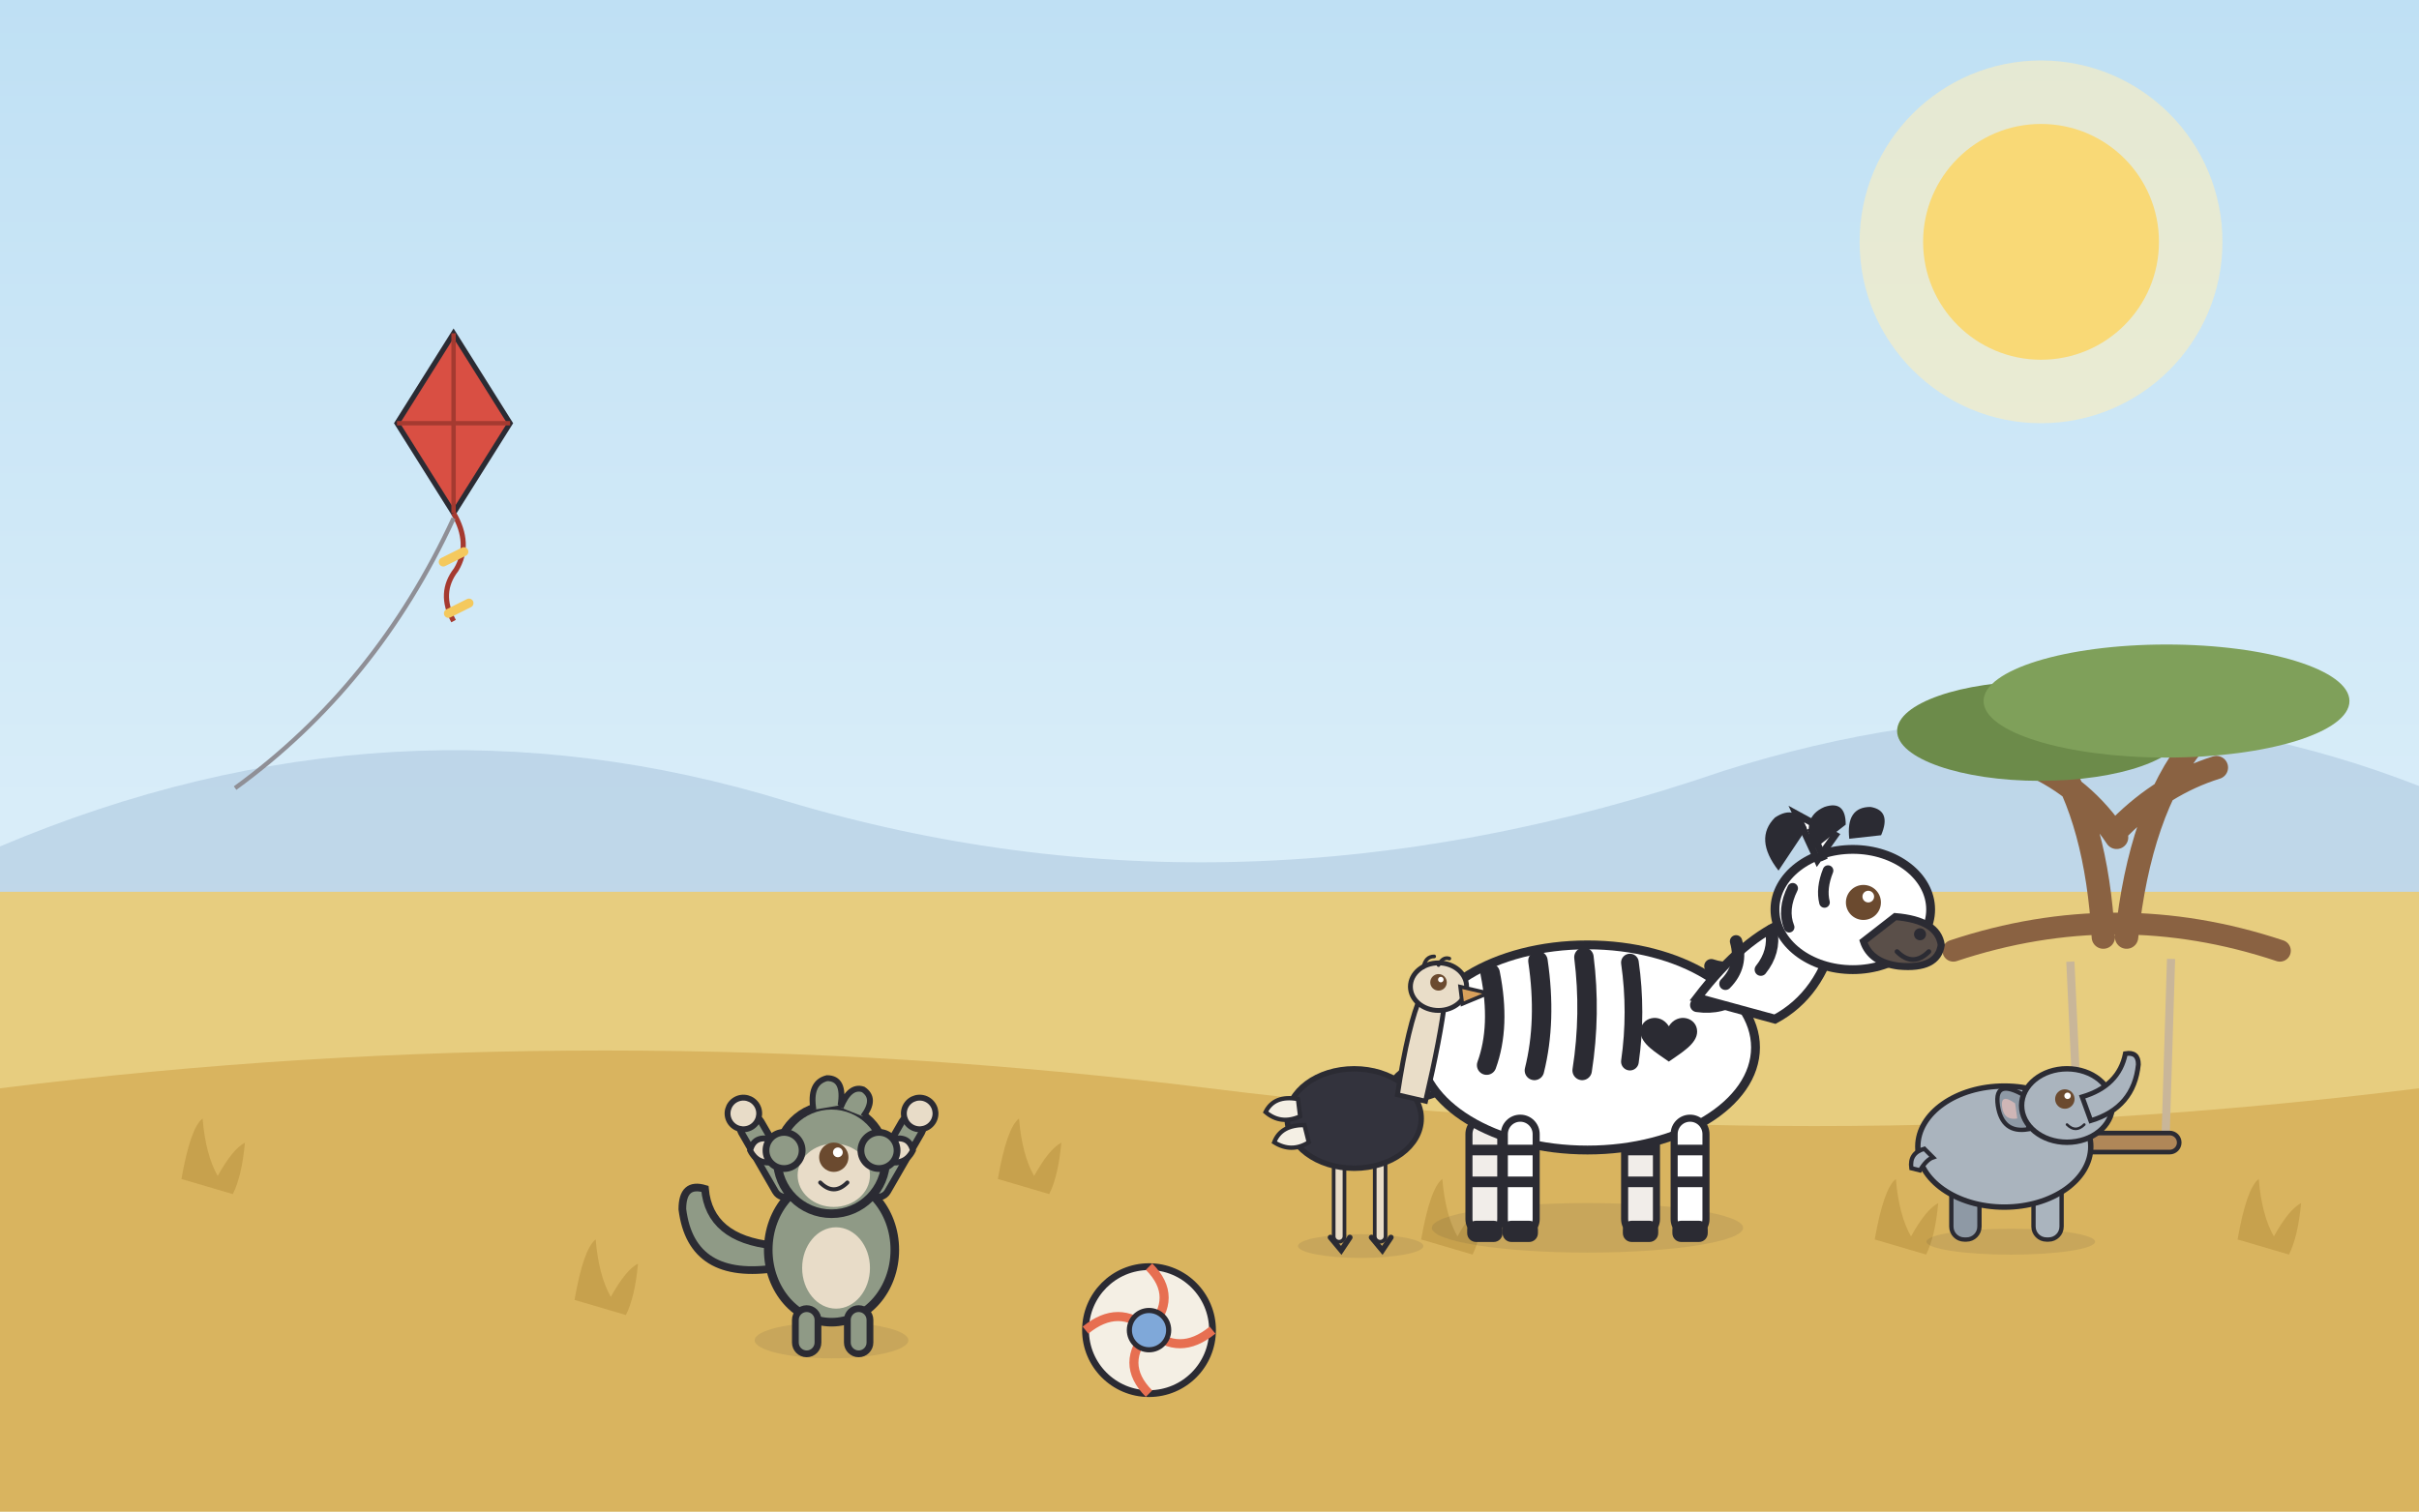
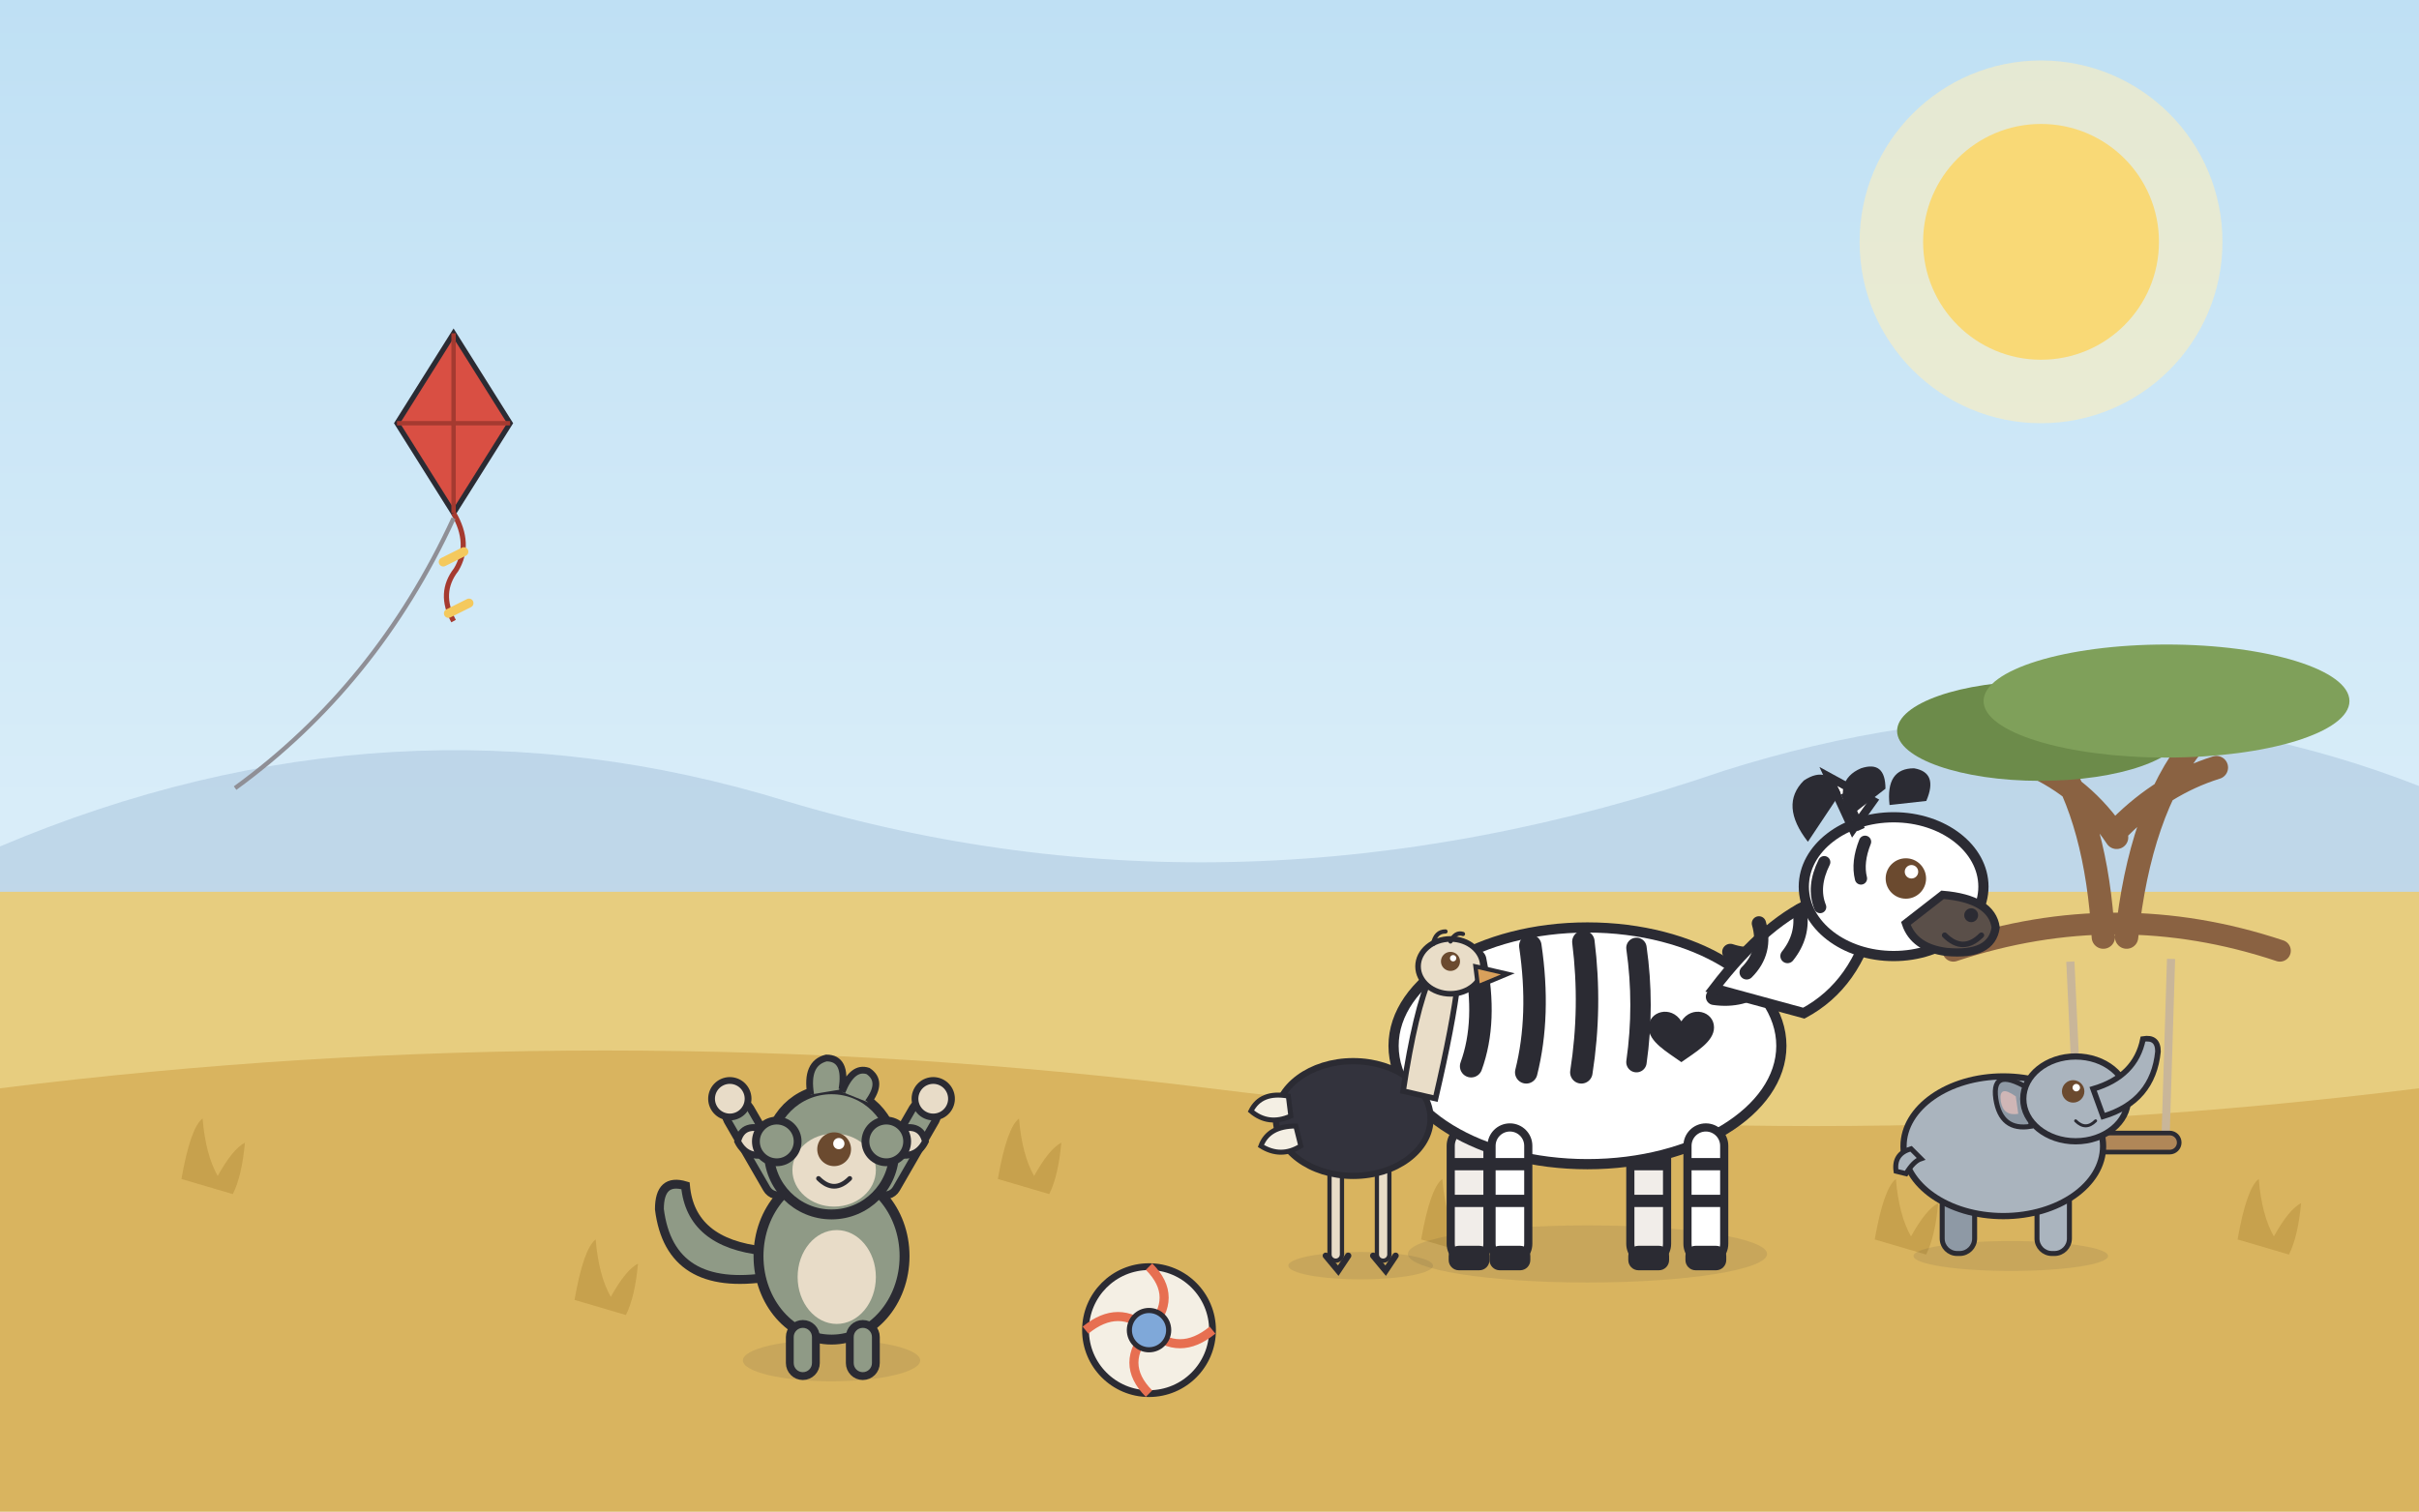
<svg xmlns="http://www.w3.org/2000/svg" viewBox="0 0 1600 1000" role="img">
  <style>
@media (prefers-reduced-motion: no-preference) {
  .anim-idle { animation: idle 3.8s ease-in-out infinite alternate; }
  @keyframes idle { from { transform: translateY(0); } to { transform: translateY(-6px); } }
  .anim-tail { transform-box: fill-box; transform-origin: 100% 20%; animation: tail 2.6s ease-in-out infinite alternate; }
  @keyframes tail { from { transform: rotate(-6deg); } to { transform: rotate(8deg); } }
  .anim-blink { transform-box: fill-box; transform-origin: center; animation: blink 5.2s infinite; }
  @keyframes blink { 0%, 93%, 100% { transform: scaleY(1); } 95%, 97% { transform: scaleY(0.12); } }
  .anim-glow { transform-box: fill-box; transform-origin: center; animation: glow 4.2s ease-in-out infinite alternate; }
  @keyframes glow { from { transform: scale(1); opacity: 0.5; } to { transform: scale(1.08); opacity: 0.75; } }
  .anim-shimmer { animation: shimmer 5s ease-in-out infinite alternate; }
  @keyframes shimmer { from { opacity: 0.62; } to { opacity: 0.92; } }
  .anim-grass { transform-box: fill-box; transform-origin: 50% 100%; animation: sway 3.2s ease-in-out infinite alternate; }
  .anim-canopy { transform-box: fill-box; transform-origin: 50% 100%; animation: sway 5.6s ease-in-out infinite alternate; }
  @keyframes sway { from { transform: rotate(-1.8deg); } to { transform: rotate(2.2deg); } }
  .anim-rain { animation: rainfall 1.15s linear infinite; }
  @keyframes rainfall { from { transform: translateY(-32px); opacity: 0.85; } 75% { opacity: 0.55; } to { transform: translateY(72px); opacity: 0; } }
  .anim-ripple { transform-box: fill-box; transform-origin: center; animation: ripple 3.4s ease-in-out infinite alternate; }
  @keyframes ripple { from { transform: scale(1); opacity: 0.8; } to { transform: scale(1.18); opacity: 0.55; } }
  .anim-drip { animation: drip 1s ease-in infinite; }
  @keyframes drip { from { transform: translateY(-12px); opacity: 0.95; } to { transform: translateY(28px); opacity: 0; } }
  .anim-flow { stroke-dasharray: 26 20; animation: flow 0.8s linear infinite; }
  @keyframes flow { from { stroke-dashoffset: 0; } to { stroke-dashoffset: -46; } }
  .anim-splash { transform-box: fill-box; transform-origin: 50% 100%; animation: splashPulse 1.7s ease-in-out infinite alternate; }
  @keyframes splashPulse { from { transform: scale(0.97); } to { transform: scale(1.05); } }
  .anim-strain { transform-box: fill-box; transform-origin: center; animation: strain 0.9s ease-in-out infinite alternate; }
  @keyframes strain { from { transform: translateX(-5px); } to { transform: translateX(4px); } }
  .anim-float { transform-box: fill-box; transform-origin: center; animation: floaty 2.6s ease-in-out infinite alternate; }
  @keyframes floaty { from { transform: translateY(0) scale(1); } to { transform: translateY(-12px) scale(1.08); } }
  .anim-wave { animation: wave 2.4s ease-in-out infinite; opacity: 0; }
  @keyframes wave { 0% { opacity: 0; } 30% { opacity: 0.9; } 60%, 100% { opacity: 0; } }
  .anim-cloud { animation: cloudDrift 9s ease-in-out infinite alternate; }
  @keyframes cloudDrift { from { transform: translateX(-18px); } to { transform: translateX(22px); } }
  .tap-target { cursor: pointer; }
  .tap-target.tap-play { transform-box: fill-box; transform-origin: 50% 85%; animation: tapWiggle 0.7s ease-in-out; }
  .tap-target[data-tap="puddle"].tap-play { transform-origin: center; animation: tapSplash 0.85s ease-out; }
  .tap-target[data-tap="sun"].tap-play { transform-origin: center; animation: tapPulse 0.6s ease-in-out; }
  .tap-target[data-tap="tree"].tap-play { transform-origin: 50% 100%; animation: tapShake 0.7s ease-in-out; }
  @keyframes tapWiggle { 0% { transform: rotate(0); } 25% { transform: rotate(-4deg) scale(1.03); } 55% { transform: rotate(3deg) scale(1.04); } 80% { transform: rotate(-1.5deg); } 100% { transform: rotate(0); } }
  @keyframes tapSplash { 0% { transform: scale(1); } 40% { transform: scale(1.06, 0.94); } 70% { transform: scale(0.97, 1.03); } 100% { transform: scale(1); } }
  @keyframes tapPulse { 0% { transform: scale(1); } 50% { transform: scale(1.12); } 100% { transform: scale(1); } }
  @keyframes tapShake { 0% { transform: rotate(0); } 20% { transform: rotate(2.4deg); } 45% { transform: rotate(-2deg); } 70% { transform: rotate(1.2deg); } 100% { transform: rotate(0); } }
  .tap-burst { opacity: 0; }
  .tap-target.tap-play .tap-burst { opacity: 1; }
  .tap-target.tap-play .tap-burst circle { animation: burstUp 0.6s ease-out forwards; }
  @keyframes burstUp { from { transform: translateY(0); opacity: 0.95; } to { transform: translateY(-90px); opacity: 0; } }
}
</style>
  <defs>
    <linearGradient id="sky" x1="0" y1="0" x2="0" y2="1">
      <stop offset="0" stop-color="#bfe0f4" />
      <stop offset="1" stop-color="#eef8fd" />
    </linearGradient>
  </defs>
  <rect width="1600" height="1000" fill="url(#sky)" />
  <g class="tap-target" data-tap="sun">
    <circle class="anim-glow" cx="1350" cy="160" r="120" fill="#fdeebc" opacity="0.6" />
    <circle cx="1350" cy="160" r="78" fill="#f9d976" />
  </g>
  <path d="M 0 560 q 260 -110 520 -30 q 300 90 620 -20 q 240 -76 460 10 L 1600 640 L 0 640 Z" fill="#a9c4dd" opacity="0.55" />
  <rect x="0" y="590" width="1600" height="410" fill="#e7cd7f" />
  <path d="M 0 720 q 400 -50 800 0 q 400 50 800 0 L 1600 1000 L 0 1000 Z" fill="#d9b45f" />
  <g class="anim-grass" style="animation-delay:1.00s">
    <path d="M 120 780 q 6 -34 14 -40 q 2 24 10 38 q 10 -18 18 -22 q -2 22 -8 34 z" fill="#c39c48" opacity="0.8" />
  </g>
  <g class="anim-grass" style="animation-delay:0.50s">
    <path d="M 380 860 q 6 -34 14 -40 q 2 24 10 38 q 10 -18 18 -22 q -2 22 -8 34 z" fill="#c39c48" opacity="0.8" />
  </g>
  <g class="anim-grass" style="animation-delay:2.50s">
    <path d="M 660 780 q 6 -34 14 -40 q 2 24 10 38 q 10 -18 18 -22 q -2 22 -8 34 z" fill="#c39c48" opacity="0.8" />
  </g>
  <g class="anim-grass" style="animation-delay:1.50s">
    <path d="M 940 820 q 6 -34 14 -40 q 2 24 10 38 q 10 -18 18 -22 q -2 22 -8 34 z" fill="#c39c48" opacity="0.8" />
  </g>
  <g class="anim-grass" style="animation-delay:0.00s">
    <path d="M 1240 820 q 6 -34 14 -40 q 2 24 10 38 q 10 -18 18 -22 q -2 22 -8 34 z" fill="#c39c48" opacity="0.8" />
  </g>
  <g class="anim-grass" style="animation-delay:0.00s">
    <path d="M 1480 820 q 6 -34 14 -40 q 2 24 10 38 q 10 -18 18 -22 q -2 22 -8 34 z" fill="#c39c48" opacity="0.8" />
  </g>
  <g transform="translate(1400 620) scale(1.1)">
    <g class="tap-target" data-tap="tree">
      <path d="M -8 0 q -4 -70 -30 -110 M 6 0 q 8 -76 40 -116 M 0 -60 q -20 -30 -52 -44 M 2 -66 q 26 -26 58 -36" stroke="#8a6242" stroke-width="14" fill="none" stroke-linecap="round" />
      <g class="anim-canopy" style="animation-delay:0.67s">
        <ellipse cx="-46" cy="-124" rx="86" ry="30" fill="#6c8b4a" />
        <ellipse cx="30" cy="-142" rx="110" ry="34" fill="#7fa05a" />
      </g>
    </g>
  </g>
  <g transform="translate(1400 800) scale(0.9)">
    <path d="M -120 -190 q 120 -40 240 0" stroke="#8a6242" stroke-width="16" fill="none" stroke-linecap="round" />
    <g class="anim-tail" style="animation-duration:2.8s">
      <path d="M -34 -182 l 6 128 M 40 -184 l -4 130" stroke="#c9b699" stroke-width="6" />
      <rect x="-42" y="-56" width="88" height="14" rx="7" fill="#b08758" stroke="#2b2b33" stroke-width="3.4" />
    </g>
  </g>
  <g transform="translate(300 280) scale(0.85)">
    <g class="anim-float">
      <g class="tap-target" data-tap="kite">
        <path d="M 0 -70 L 44 0 L 0 70 L -44 0 Z" fill="#d94f43" stroke="#2b2b33" stroke-width="4" />
        <path d="M 0 -70 V 70 M -44 0 H 44" stroke="#a53a30" stroke-width="3.4" />
        <path d="M 0 70 q 14 24 2 44 q -14 18 -2 40" stroke="#a53a30" stroke-width="4" fill="none" />
        <path d="M -8 108 l 16 -8 M -4 148 l 16 -8" stroke="#f4c95d" stroke-width="7" stroke-linecap="round" />
      </g>
    </g>
    <path d="M 0 74 q -60 130 -170 210" stroke="#8f8f96" stroke-width="3.4" fill="none" />
  </g>
  <g transform="translate(760 880) scale(1)">
    <g class="tap-target" data-tap="ball">
      <g class="anim-idle" style="animation-duration:1.4s">
        <circle cx="0" cy="0" r="42" fill="#f4efe4" stroke="#2b2b33" stroke-width="4.5" />
        <path d="M 0 -42 q 20 20 0 42 q -20 22 0 42 M -42 0 q 22 -18 42 0 q 20 18 42 0" stroke="#e76f51" stroke-width="6" fill="none" />
        <circle cx="0" cy="0" r="13" fill="#7fa8d9" stroke="#2b2b33" stroke-width="3.4" />
      </g>
    </g>
  </g>
-   <g transform="translate(550 800) scale(1.495 1.495)">
+   <g transform="translate(550 800) scale(1.725 1.725)">
    <ellipse cx="0" cy="58" rx="34" ry="8" fill="#2b2b33" opacity="0.10" />
    <g class="tap-target" data-tap="kiki" data-mood="happy">
      <g class="anim-idle" style="animation-delay:1.20s">
        <g class="anim-tail" style="animation-delay:1.20s">
          <path d="M -24 26 q -38 6 -42 -26 q 0 -12 10 -9 q 2 22 30 25 z" fill="#8f9a86" stroke="#2b2b33" stroke-width="3.4" />
        </g>
        <ellipse cx="0" cy="18" rx="28" ry="32" fill="#8f9a86" stroke="#2b2b33" stroke-width="3.8" />
        <ellipse cx="2" cy="26" rx="15" ry="18" fill="#e8dcc8" />
        <g transform="translate(-18 -6) rotate(150)">
          <rect x="-5" y="0" width="10" height="40" rx="5" fill="#8f9a86" stroke="#2b2b33" stroke-width="3" />
          <circle cx="0" cy="42" r="7" fill="#e8dcc8" stroke="#2b2b33" stroke-width="2.6" />
        </g>
        <g transform="translate(18 -6) rotate(-150)">
          <rect x="-5" y="0" width="10" height="40" rx="5" fill="#8f9a86" stroke="#2b2b33" stroke-width="3" />
          <circle cx="0" cy="42" r="7" fill="#e8dcc8" stroke="#2b2b33" stroke-width="2.6" />
        </g>
        <g transform="translate(-11 44)">
          <rect x="-5" y="0" width="10" height="20" rx="5" fill="#8f9a86" stroke="#2b2b33" stroke-width="3" />
        </g>
        <g transform="translate(12 44)">
          <rect x="-5" y="0" width="10" height="20" rx="5" fill="#8f9a86" stroke="#2b2b33" stroke-width="3" />
        </g>
        <g transform="translate(0 -22)">
          <circle cx="0" cy="0" r="24" fill="#8f9a86" stroke="#2b2b33" stroke-width="3.8" />
          <path d="M -24 -8 q -10 -4 -12 4 q 4 8 14 4 z M 24 -8 q 10 -4 12 4 q -4 8 -14 4 z" fill="#e8dcc8" stroke="#2b2b33" stroke-width="2.6" />
          <ellipse cx="1" cy="7" rx="16" ry="14" fill="#e8dcc8" />
          <circle cx="-21" cy="-4" r="8" fill="#8f9a86" stroke="#2b2b33" stroke-width="3" />
          <circle cx="21" cy="-4" r="8" fill="#8f9a86" stroke="#2b2b33" stroke-width="3" />
          <path d="M -8 -22 q -2 -12 6 -14 q 8 0 6 12 M 4 -23 q 4 -10 10 -8 q 6 4 0 12" fill="#8f9a86" stroke="#2b2b33" stroke-width="2.6" />
          <g transform="translate(1 -1)">
            <g class="anim-blink">
              <circle cx="0" cy="0" r="6.48" fill="#6b4a2f" />
              <circle cx="1.8" cy="-2.16" r="2.16" fill="#fff" />
            </g>
          </g>
          <g transform="translate(1 9)">
            <path d="M -6 1.2 q 6 6 12 0" stroke="#2b2b33" stroke-width="1.8" fill="none" stroke-linecap="round" />
          </g>
        </g>
      </g>
    </g>
  </g>
-   <g transform="translate(1050 700) scale(1.17 1.17) rotate(0)">
+   <g transform="translate(1050 700) scale(1.35 1.35) rotate(0)">
    <ellipse cx="0" cy="96" rx="88" ry="14" fill="#2b2b33" opacity="0.10" />
    <g class="tap-target" data-tap="zebra" data-mood="happy">
      <g class="anim-idle" style="animation-delay:1.00s">
        <g transform="translate(-58 34) rotate(0)">
          <rect x="-9" y="0" width="18" height="66" rx="9" fill="#f1ede9" stroke="#2b2b33" stroke-width="4" />
          <path d="M -9 18 h 18 M -9 36 h 18" stroke="#2b2b33" stroke-width="6" />
          <rect x="-10" y="58" width="20" height="12" rx="5" fill="#2b2b33" />
        </g>
        <g transform="translate(30 34) rotate(0)">
          <rect x="-9" y="0" width="18" height="66" rx="9" fill="#f1ede9" stroke="#2b2b33" stroke-width="4" />
          <path d="M -9 18 h 18 M -9 36 h 18" stroke="#2b2b33" stroke-width="6" />
          <rect x="-10" y="58" width="20" height="12" rx="5" fill="#2b2b33" />
        </g>
        <g class="anim-tail" style="animation-delay:1.00s">
          <path d="M -86 6 q -20 -4 -26 12 q 12 8 26 2" fill="#ffffff" stroke="#2b2b33" stroke-width="4" />
          <path d="M -108 16 l -6 16 q 10 4 14 -4 z" fill="#2b2b33" />
        </g>
        <ellipse cx="0" cy="-6" rx="95" ry="58" fill="#ffffff" stroke="#2b2b33" stroke-width="5" />
        <path d="M -55 -48 q 6 30 -2 52" stroke="#2b2b33" stroke-width="11" fill="none" stroke-linecap="round" />
        <path d="M -28 -55 q 5 34 -2 62" stroke="#2b2b33" stroke-width="11" fill="none" stroke-linecap="round" />
        <path d="M -2 -57 q 4 32 -1 64" stroke="#2b2b33" stroke-width="11" fill="none" stroke-linecap="round" />
        <path d="M 24 -54 q 4 28 0 56" stroke="#2b2b33" stroke-width="10" fill="none" stroke-linecap="round" />
        <path d="M 62 -30 q 14 2 24 -6" stroke="#2b2b33" stroke-width="8" fill="none" stroke-linecap="round" />
        <path d="M 70 -52 q 12 4 22 -2" stroke="#2b2b33" stroke-width="8" fill="none" stroke-linecap="round" />
        <path d="M 46 -18 c -5 -8 -16 -5 -16 3 c 0 7 9 12 16 17 c 7 -5 16 -10 16 -17 c 0 -8 -11 -11 -16 -3 z" fill="#2b2b33" />
        <g transform="translate(-38 34) rotate(0)">
          <rect x="-9" y="0" width="18" height="66" rx="9" fill="#ffffff" stroke="#2b2b33" stroke-width="4" />
          <path d="M -9 18 h 18 M -9 36 h 18" stroke="#2b2b33" stroke-width="6" />
          <rect x="-10" y="58" width="20" height="12" rx="5" fill="#2b2b33" />
        </g>
        <g transform="translate(58 34) rotate(0)">
          <rect x="-9" y="0" width="18" height="66" rx="9" fill="#ffffff" stroke="#2b2b33" stroke-width="4" />
          <path d="M -9 18 h 18 M -9 36 h 18" stroke="#2b2b33" stroke-width="6" />
          <rect x="-10" y="58" width="20" height="12" rx="5" fill="#2b2b33" />
        </g>
        <path d="M 62 -34 q 26 -34 52 -44 l 26 8 q -8 34 -34 48 z" fill="#ffffff" stroke="#2b2b33" stroke-width="5" />
        <path d="M 84 -66 q 4 14 -6 24 M 104 -72 q 2 12 -6 22" stroke="#2b2b33" stroke-width="7" fill="none" stroke-linecap="round" />
        <g transform="translate(150 -84)">
          <ellipse cx="0" cy="0" rx="44" ry="34" fill="#ffffff" stroke="#2b2b33" stroke-width="5" />
          <path d="M 24 4 q 24 2 26 16 q -2 14 -24 12 q -16 -2 -20 -14 z" fill="#5a4f49" stroke="#2b2b33" stroke-width="4" />
          <circle cx="38" cy="14" r="3.4" fill="#2b2b33" />
          <g transform="translate(34 22)">
            <path d="M -9 1.8 q 9 9 18 0" stroke="#2b2b33" stroke-width="2.7" fill="none" stroke-linecap="round" />
          </g>
          <path d="M -20 -28 l -12 -26 l 22 12 z" fill="#ffffff" stroke="#2b2b33" stroke-width="4" />
          <path d="M -24 -46 l 8 18" stroke="#2b2b33" stroke-width="4" />
          <path d="M -34 -12 q -6 12 -2 22 M -14 -22 q -4 10 -2 18" stroke="#2b2b33" stroke-width="6" fill="none" stroke-linecap="round" />
          <g transform="translate(6 -4)">
            <g class="anim-blink">
              <circle cx="0" cy="0" r="9.9" fill="#6b4a2f" />
              <circle cx="2.75" cy="-3.3" r="3.3" fill="#fff" />
            </g>
          </g>
          <path d="M -42 -22 q -14 -18 -2 -30 q 12 -8 18 6 M -22 -34 q -8 -18 6 -24 q 12 -4 12 10 M -2 -40 q -2 -18 12 -18 q 12 2 6 16" fill="#2b2b33" />
        </g>
      </g>
    </g>
  </g>
-   <g transform="translate(1330 760) scale(0.715 0.715)">
+   <g transform="translate(1330 760) scale(0.825 0.825)">
    <ellipse cx="0" cy="86" rx="78" ry="12" fill="#2b2b33" opacity="0.10" />
    <g class="tap-target" data-tap="elephant" data-mood="happy">
      <g class="anim-idle" style="animation-delay:1.17s">
        <g transform="translate(-42 28) rotate(0)">
          <rect x="-13" y="0" width="26" height="56" rx="12" fill="#8e99a5" stroke="#2b2b33" stroke-width="4" />
        </g>
        <g transform="translate(34 28) rotate(0)">
          <rect x="-13" y="0" width="26" height="56" rx="12" fill="#aab4be" stroke="#2b2b33" stroke-width="4" />
        </g>
        <ellipse cx="-6" cy="-2" rx="80" ry="56" fill="#aab4be" stroke="#2b2b33" stroke-width="5" />
        <g class="anim-tail" style="animation-delay:1.17s">
          <path d="M -80 0 q -14 4 -12 18 l 8 2 q 6 -10 12 -12 z" fill="#aab4be" stroke="#2b2b33" stroke-width="4" />
        </g>
        <g transform="translate(44 -40)">
          <path d="M -26 -6 q -34 -22 -30 6 q 4 26 28 22 z" fill="#8e99a5" stroke="#2b2b33" stroke-width="4" />
          <path d="M -40 -2 q -14 -10 -12 4 q 2 12 14 10 z" fill="#cfb6b6" />
          <ellipse cx="8" cy="0" rx="42" ry="34" fill="#aab4be" stroke="#2b2b33" stroke-width="5" />
          <g transform="translate(6 -6)">
            <g class="anim-blink">
              <circle cx="0" cy="0" r="9" fill="#6b4a2f" />
              <circle cx="2.5" cy="-3" r="3" fill="#fff" />
            </g>
          </g>
          <g transform="translate(16 16)">
            <path d="M -8 1.6 q 8 8 16 0" stroke="#2b2b33" stroke-width="2.4" fill="none" stroke-linecap="round" />
          </g>
        </g>
        <path d="M 74 -26 q 40 -12 44 -52 q 0 -12 -12 -10 q -6 30 -40 40 z" fill="#aab4be" stroke="#2b2b33" stroke-width="4.5" />
      </g>
    </g>
  </g>
-   <g transform="translate(900 740) scale(0.715 0.715)">
+   <g transform="translate(900 740) scale(0.825 0.825)">
    <ellipse cx="0" cy="118" rx="58" ry="11" fill="#2b2b33" opacity="0.10" />
    <g class="tap-target" data-tap="ostrich" data-mood="happy">
      <g class="anim-idle" style="animation-delay:0.67s">
        <g transform="translate(-20 26) rotate(0)">
          <rect x="-5" y="0" width="10" height="88" rx="5" fill="#e9ddc8" stroke="#2b2b33" stroke-width="3.4" />
          <path d="M -8 84 l 10 12 l 8 -12" fill="none" stroke="#2b2b33" stroke-width="5" stroke-linecap="round" />
        </g>
        <g transform="translate(18 26) rotate(0)">
          <rect x="-5" y="0" width="10" height="88" rx="5" fill="#e9ddc8" stroke="#2b2b33" stroke-width="3.4" />
          <path d="M -8 84 l 10 12 l 8 -12" fill="none" stroke="#2b2b33" stroke-width="5" stroke-linecap="round" />
        </g>
        <ellipse cx="-6" cy="0" rx="62" ry="46" fill="#33333d" stroke="#2b2b33" stroke-width="5" />
        <g class="anim-tail" style="animation-delay:0.67s">
          <path d="M -58 -18 q -22 -4 -30 12 q 14 12 32 4 z M -52 6 q -22 0 -28 16 q 16 10 32 0 z" fill="#f4efe4" stroke="#2b2b33" stroke-width="4" />
        </g>
        <path d="M 34 -22 q 10 -66 22 -92 l 22 4 q -4 34 -18 94 z" fill="#e9ddc8" stroke="#2b2b33" stroke-width="4.5" />
        <g transform="translate(72 -122)">
          <ellipse cx="0" cy="0" rx="26" ry="22" fill="#e9ddc8" stroke="#2b2b33" stroke-width="4.5" />
          <path d="M 20 0 l 26 6 l -24 10 z" fill="#d9a05b" stroke="#2b2b33" stroke-width="3.4" />
          <g transform="translate(0 -4)">
            <g class="anim-blink">
              <circle cx="0" cy="0" r="7.65" fill="#6b4a2f" />
              <circle cx="2.125" cy="-2.55" r="2.55" fill="#fff" />
            </g>
          </g>
          <path d="M -14 -18 q 2 -10 10 -10 M 0 -20 q 4 -8 10 -6" stroke="#2b2b33" stroke-width="3.4" fill="none" stroke-linecap="round" />
        </g>
      </g>
    </g>
  </g>
</svg>
